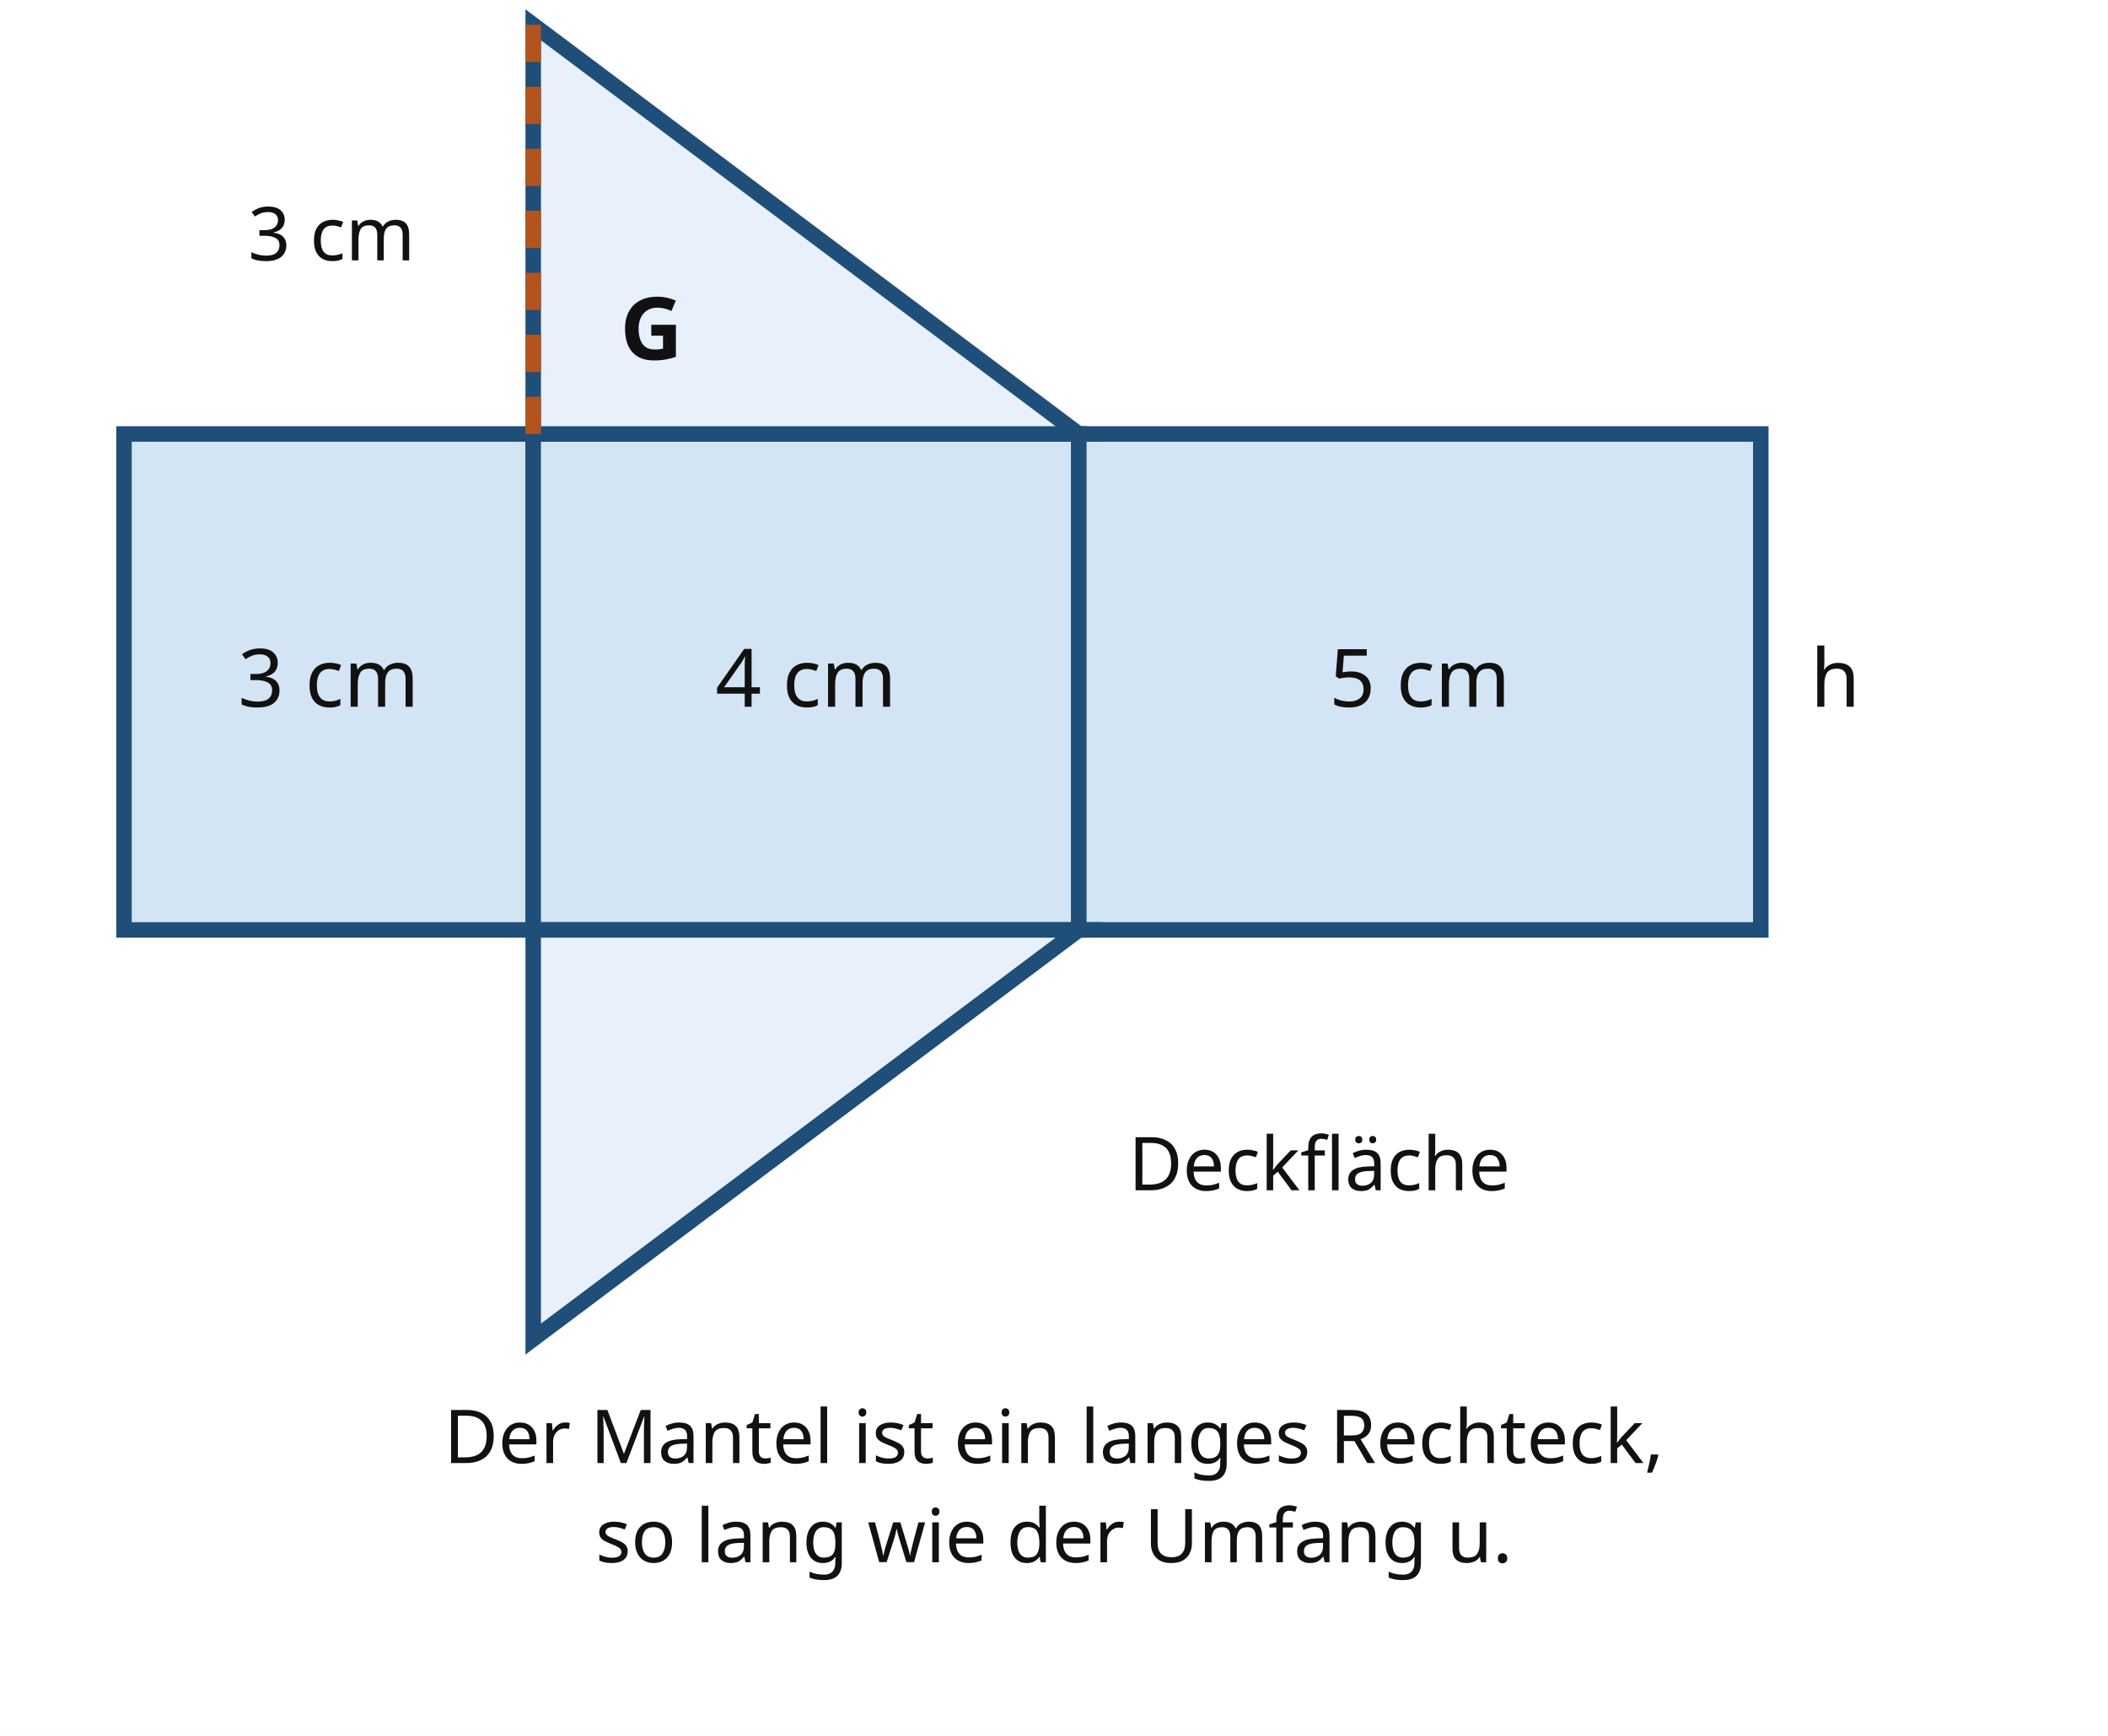
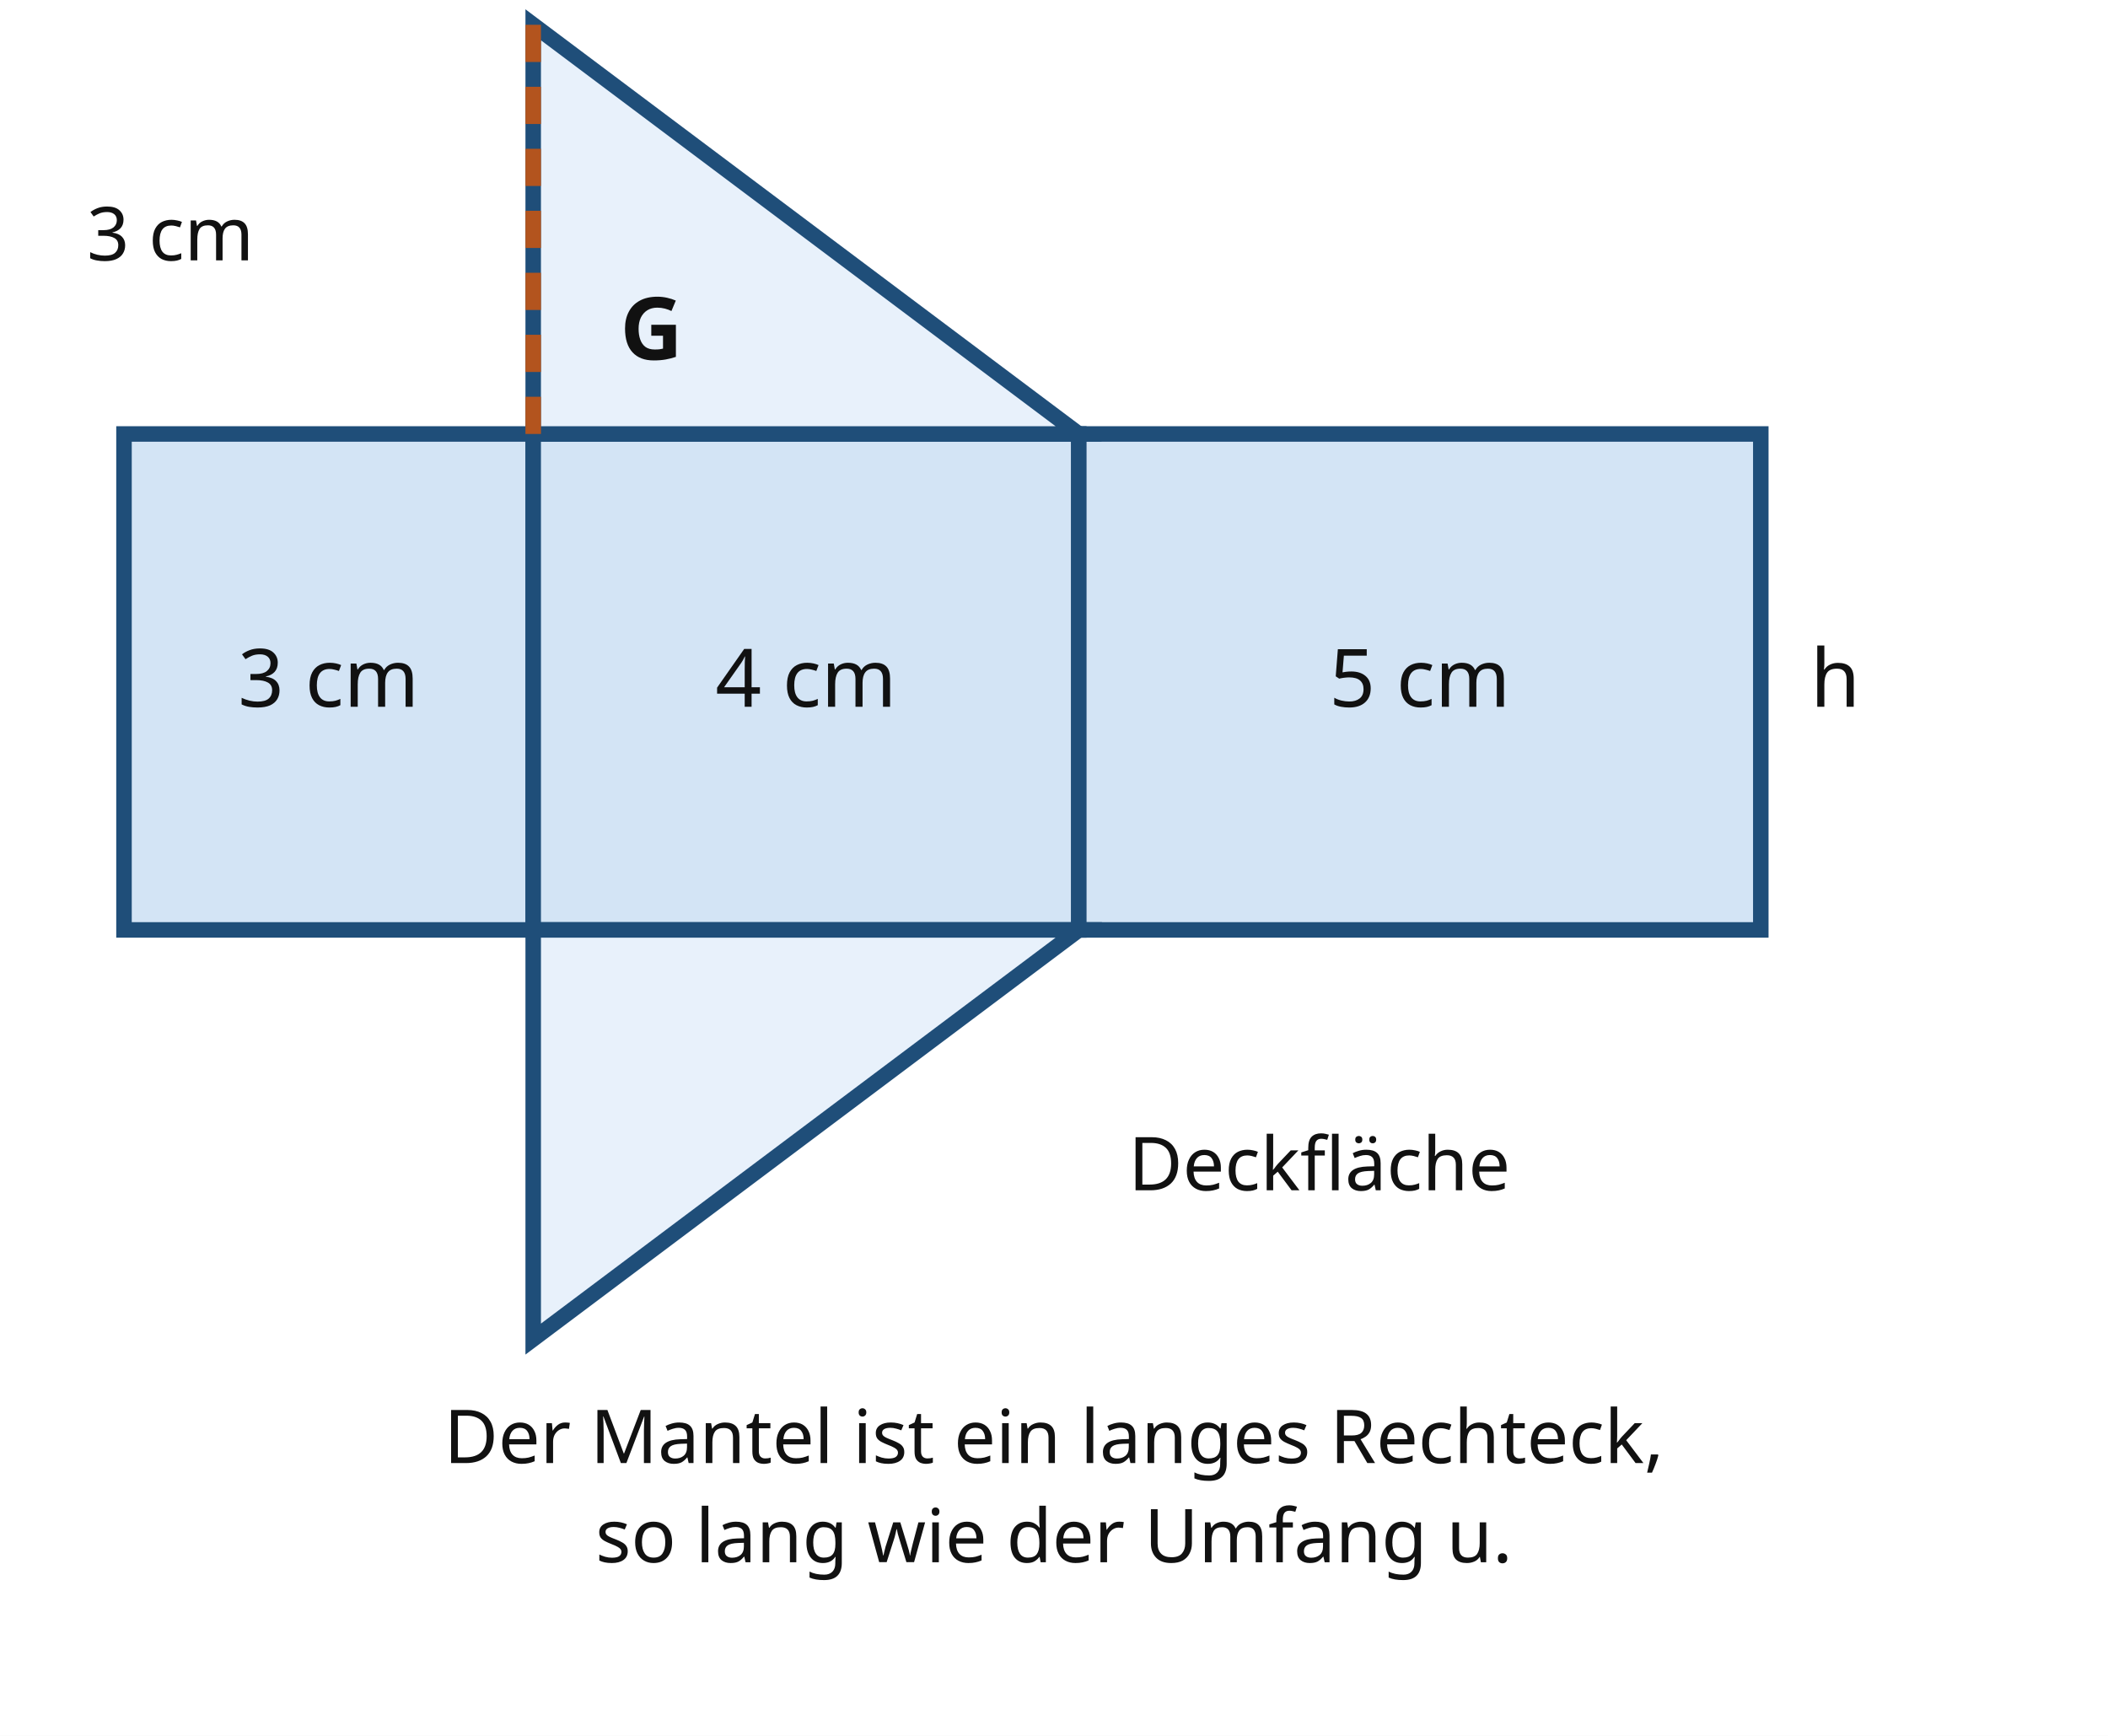
<svg xmlns="http://www.w3.org/2000/svg" viewBox="0 0 340 280" role="img" aria-labelledby="t d">
  <rect width="340" height="280" fill="#fff" />
  <rect x="20" y="70" width="66" height="80" fill="#d3e4f5" stroke="#1f4e79" stroke-width="2.5" />
  <text x="53.0" y="114.0" font-size="13" font-family="sans-serif" fill="#111" text-anchor="middle">3 cm</text>
  <rect x="86" y="70" width="88" height="80" fill="#d3e4f5" stroke="#1f4e79" stroke-width="2.5" />
  <text x="130.0" y="114.0" font-size="13" font-family="sans-serif" fill="#111" text-anchor="middle">4 cm</text>
  <rect x="174" y="70" width="110" height="80" fill="#d3e4f5" stroke="#1f4e79" stroke-width="2.5" />
  <text x="229.0" y="114.0" font-size="13" font-family="sans-serif" fill="#111" text-anchor="middle">5 cm</text>
  <polygon points="86,70 174,70 86,4" fill="#e8f1fb" stroke="#1f4e79" stroke-width="2.5" />
  <line x1="86" y1="4" x2="86" y2="70" stroke="#b3541e" stroke-width="2.5" stroke-dasharray="6 4" />
-   <text x="40" y="42" font-size="12" font-family="sans-serif" fill="#111">3 cm</text>
+   <text x="14" y="42" font-size="12" font-family="sans-serif" fill="#111">3 cm</text>
  <text x="100" y="58" font-size="14" font-weight="bold" font-family="sans-serif" fill="#111">G</text>
  <polygon points="86,150 174,150 86,216" fill="#e8f1fb" stroke="#1f4e79" stroke-width="2.5" />
  <text x="170" y="236" font-size="12" font-family="sans-serif" fill="#111" text-anchor="middle">Der Mantel ist ein langes Rechteck,</text>
  <text x="170" y="252" font-size="12" font-family="sans-serif" fill="#111" text-anchor="middle">so lang wie der Umfang u.</text>
  <text x="292" y="114.0" font-size="13" font-family="sans-serif" fill="#111">h</text>
  <text x="182" y="192" font-size="12" font-family="sans-serif" fill="#111">Deckfläche</text>
</svg>
